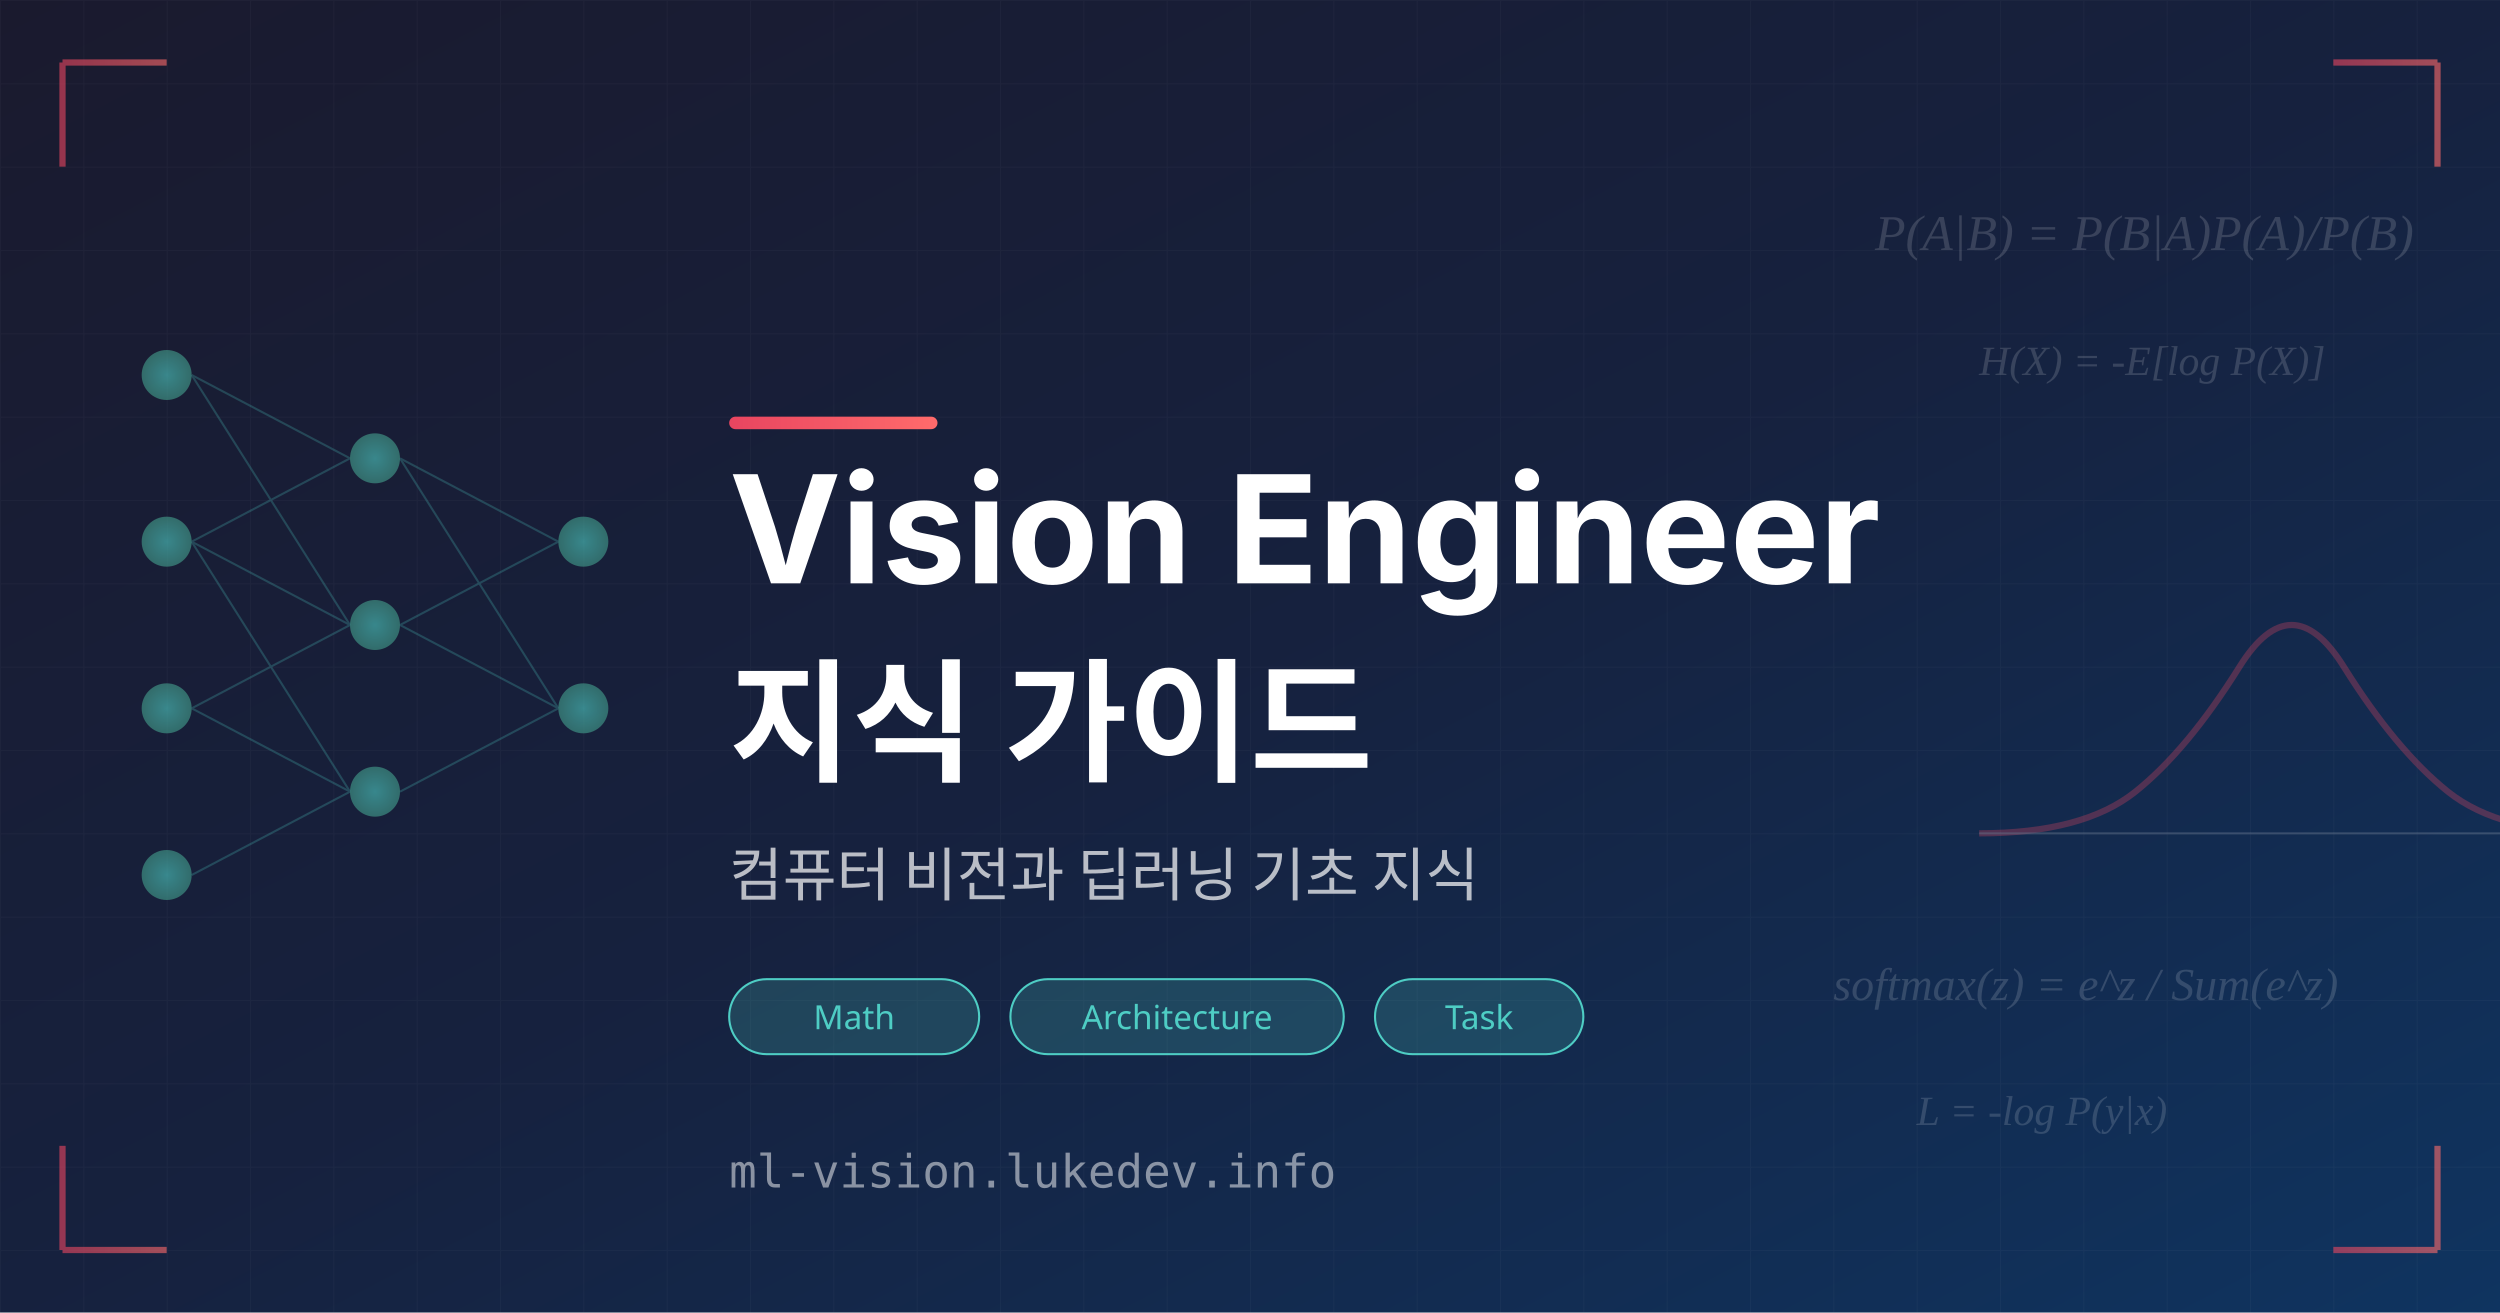
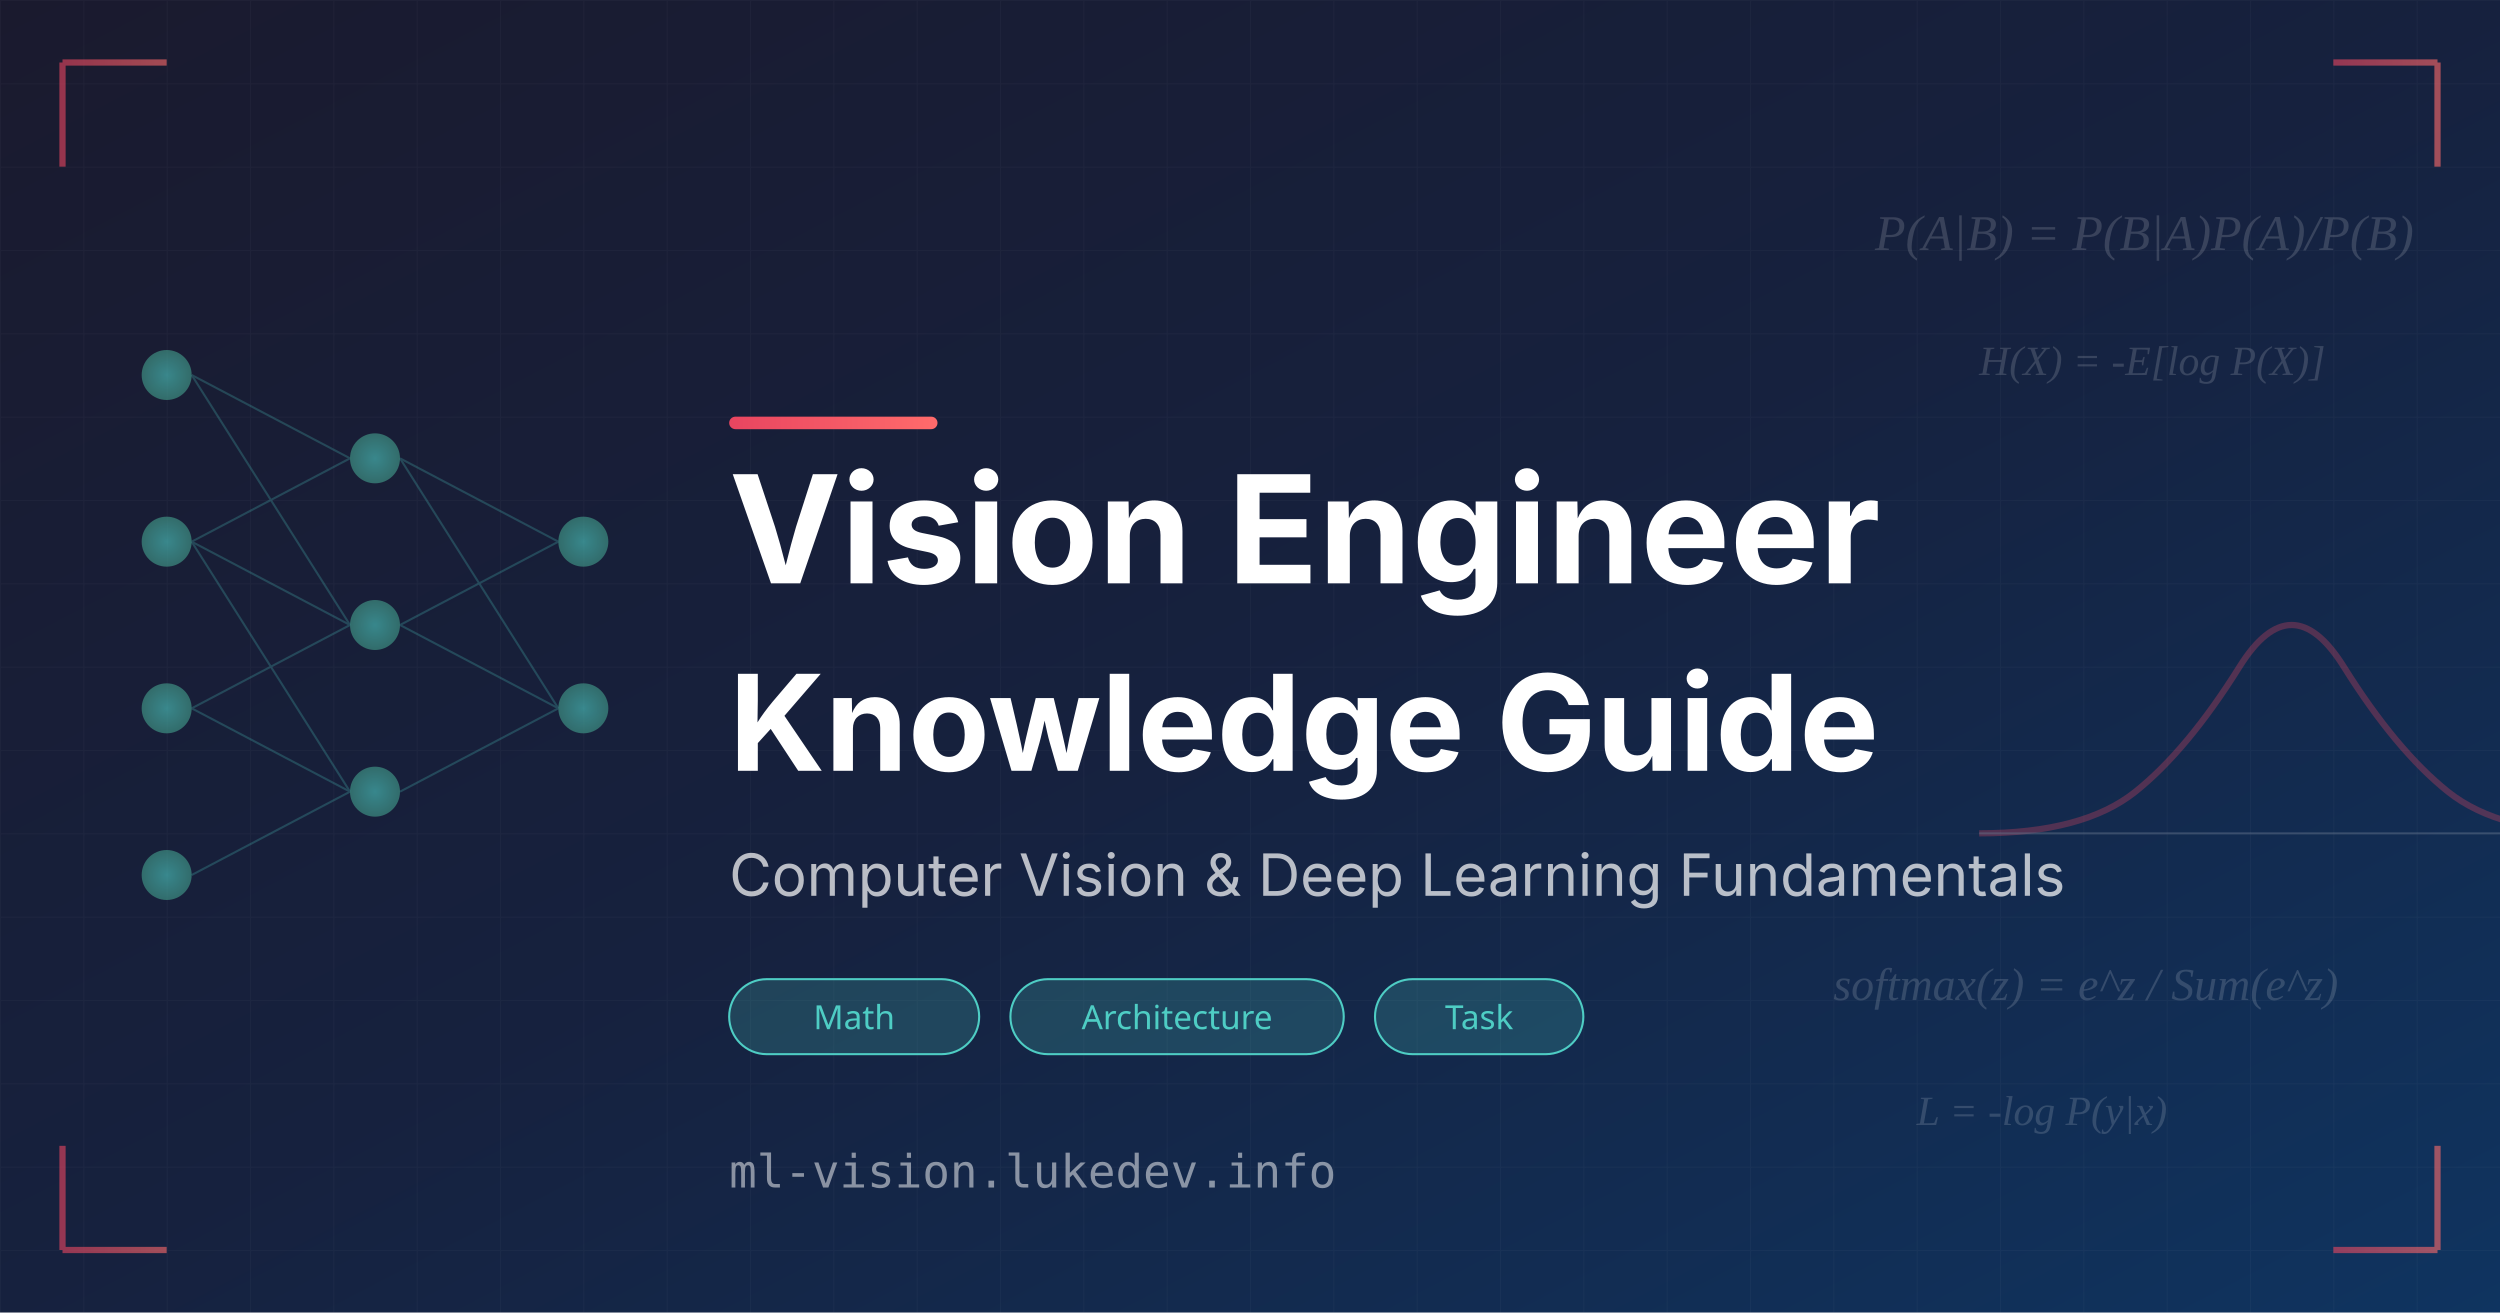
<svg xmlns="http://www.w3.org/2000/svg" width="1200" height="630">
  <defs>
    <linearGradient id="bgGradient" x1="0%" y1="0%" x2="100%" y2="100%">
      <stop offset="0%" style="stop-color:#1a1a2e;stop-opacity:1" />
      <stop offset="50%" style="stop-color:#16213e;stop-opacity:1" />
      <stop offset="100%" style="stop-color:#0f3460;stop-opacity:1" />
    </linearGradient>
    <linearGradient id="accentGradient" x1="0%" y1="0%" x2="100%" y2="0%">
      <stop offset="0%" style="stop-color:#e94560;stop-opacity:1" />
      <stop offset="100%" style="stop-color:#ff6b6b;stop-opacity:1" />
    </linearGradient>
    <radialGradient id="nodeGradient" cx="50%" cy="50%" r="50%">
      <stop offset="0%" style="stop-color:#4ecdc4;stop-opacity:1" />
      <stop offset="100%" style="stop-color:#44a08d;stop-opacity:1" />
    </radialGradient>
    <pattern id="grid" width="40" height="40" patternUnits="userSpaceOnUse">
      <path d="M 40 0 L 0 0 0 40" fill="none" stroke="rgba(255,255,255,0.03)" stroke-width="1" />
    </pattern>
  </defs>
  <rect width="1200" height="630" fill="url(#bgGradient)" />
  <rect width="1200" height="630" fill="url(#grid)" />
  <g opacity="0.6">
    <circle cx="80" cy="180" r="12" fill="url(#nodeGradient)" />
    <circle cx="80" cy="260" r="12" fill="url(#nodeGradient)" />
    <circle cx="80" cy="340" r="12" fill="url(#nodeGradient)" />
    <circle cx="80" cy="420" r="12" fill="url(#nodeGradient)" />
    <circle cx="180" cy="220" r="12" fill="url(#nodeGradient)" />
    <circle cx="180" cy="300" r="12" fill="url(#nodeGradient)" />
    <circle cx="180" cy="380" r="12" fill="url(#nodeGradient)" />
    <circle cx="280" cy="260" r="12" fill="url(#nodeGradient)" />
    <circle cx="280" cy="340" r="12" fill="url(#nodeGradient)" />
    <g stroke="#4ecdc4" stroke-width="1" opacity="0.4">
      <line x1="92" y1="180" x2="168" y2="220" />
      <line x1="92" y1="180" x2="168" y2="300" />
      <line x1="92" y1="260" x2="168" y2="220" />
      <line x1="92" y1="260" x2="168" y2="300" />
      <line x1="92" y1="260" x2="168" y2="380" />
      <line x1="92" y1="340" x2="168" y2="300" />
      <line x1="92" y1="340" x2="168" y2="380" />
      <line x1="92" y1="420" x2="168" y2="380" />
      <line x1="192" y1="220" x2="268" y2="260" />
      <line x1="192" y1="220" x2="268" y2="340" />
      <line x1="192" y1="300" x2="268" y2="260" />
      <line x1="192" y1="300" x2="268" y2="340" />
      <line x1="192" y1="380" x2="268" y2="340" />
    </g>
  </g>
  <g opacity="0.15" fill="white" font-family="Times New Roman, serif" font-style="italic">
    <text x="900" y="120" font-size="24">P(A|B) = P(B|A)P(A)/P(B)</text>
    <text x="950" y="180" font-size="20">H(X) = -E[log P(X)]</text>
    <text x="880" y="480" font-size="22">softmax(z) = e^z / Sum(e^z)</text>
    <text x="920" y="540" font-size="20">L = -log P(y|x)</text>
  </g>
  <g transform="translate(950, 300)" opacity="0.3">
    <path d="M0,100 Q50,100 75,80 Q100,60 125,20 Q150,-20 175,20 Q200,60 225,80 Q250,100 300,100" fill="none" stroke="#e94560" stroke-width="3" />
    <line x1="0" y1="100" x2="300" y2="100" stroke="white" stroke-width="1" opacity="0.5" />
  </g>
  <g>
    <rect x="350" y="200" width="100" height="6" rx="3" fill="url(#accentGradient)" />
    <text x="350" y="280" font-family="system-ui, -apple-system, sans-serif" font-size="72" font-weight="bold" fill="white">
      Vision Engineer
    </text>
    <text x="350" y="370" font-family="system-ui, -apple-system, sans-serif" font-size="64" font-weight="bold" fill="white">
-       지식 가이드
+       Knowledge Guide
    </text>
    <text x="350" y="430" font-family="system-ui, -apple-system, sans-serif" font-size="28" fill="rgba(255,255,255,0.7)">
-       컴퓨터 비전과 딥러닝 기초 지식
+       Computer Vision &amp; Deep Learning Fundamentals
    </text>
    <g transform="translate(350, 470)">
      <rect x="0" y="0" width="120" height="36" rx="18" fill="rgba(78, 205, 196, 0.2)" stroke="#4ecdc4" stroke-width="1" />
      <text x="60" y="24" text-anchor="middle" font-family="system-ui, sans-serif" font-size="16" fill="#4ecdc4">Math</text>
      <rect x="135" y="0" width="160" height="36" rx="18" fill="rgba(78, 205, 196, 0.2)" stroke="#4ecdc4" stroke-width="1" />
      <text x="215" y="24" text-anchor="middle" font-family="system-ui, sans-serif" font-size="16" fill="#4ecdc4">Architecture</text>
      <rect x="310" y="0" width="100" height="36" rx="18" fill="rgba(78, 205, 196, 0.2)" stroke="#4ecdc4" stroke-width="1" />
      <text x="360" y="24" text-anchor="middle" font-family="system-ui, sans-serif" font-size="16" fill="#4ecdc4">Task</text>
    </g>
    <text x="350" y="570" font-family="monospace" font-size="22" fill="rgba(255,255,255,0.5)">
      ml-vision.lukedev.info
    </text>
  </g>
  <g stroke="url(#accentGradient)" stroke-width="3" fill="none" opacity="0.6">
    <path d="M30,30 L30,80 M30,30 L80,30" />
    <path d="M1170,30 L1170,80 M1170,30 L1120,30" />
    <path d="M30,600 L30,550 M30,600 L80,600" />
    <path d="M1170,600 L1170,550 M1170,600 L1120,600" />
  </g>
</svg>
